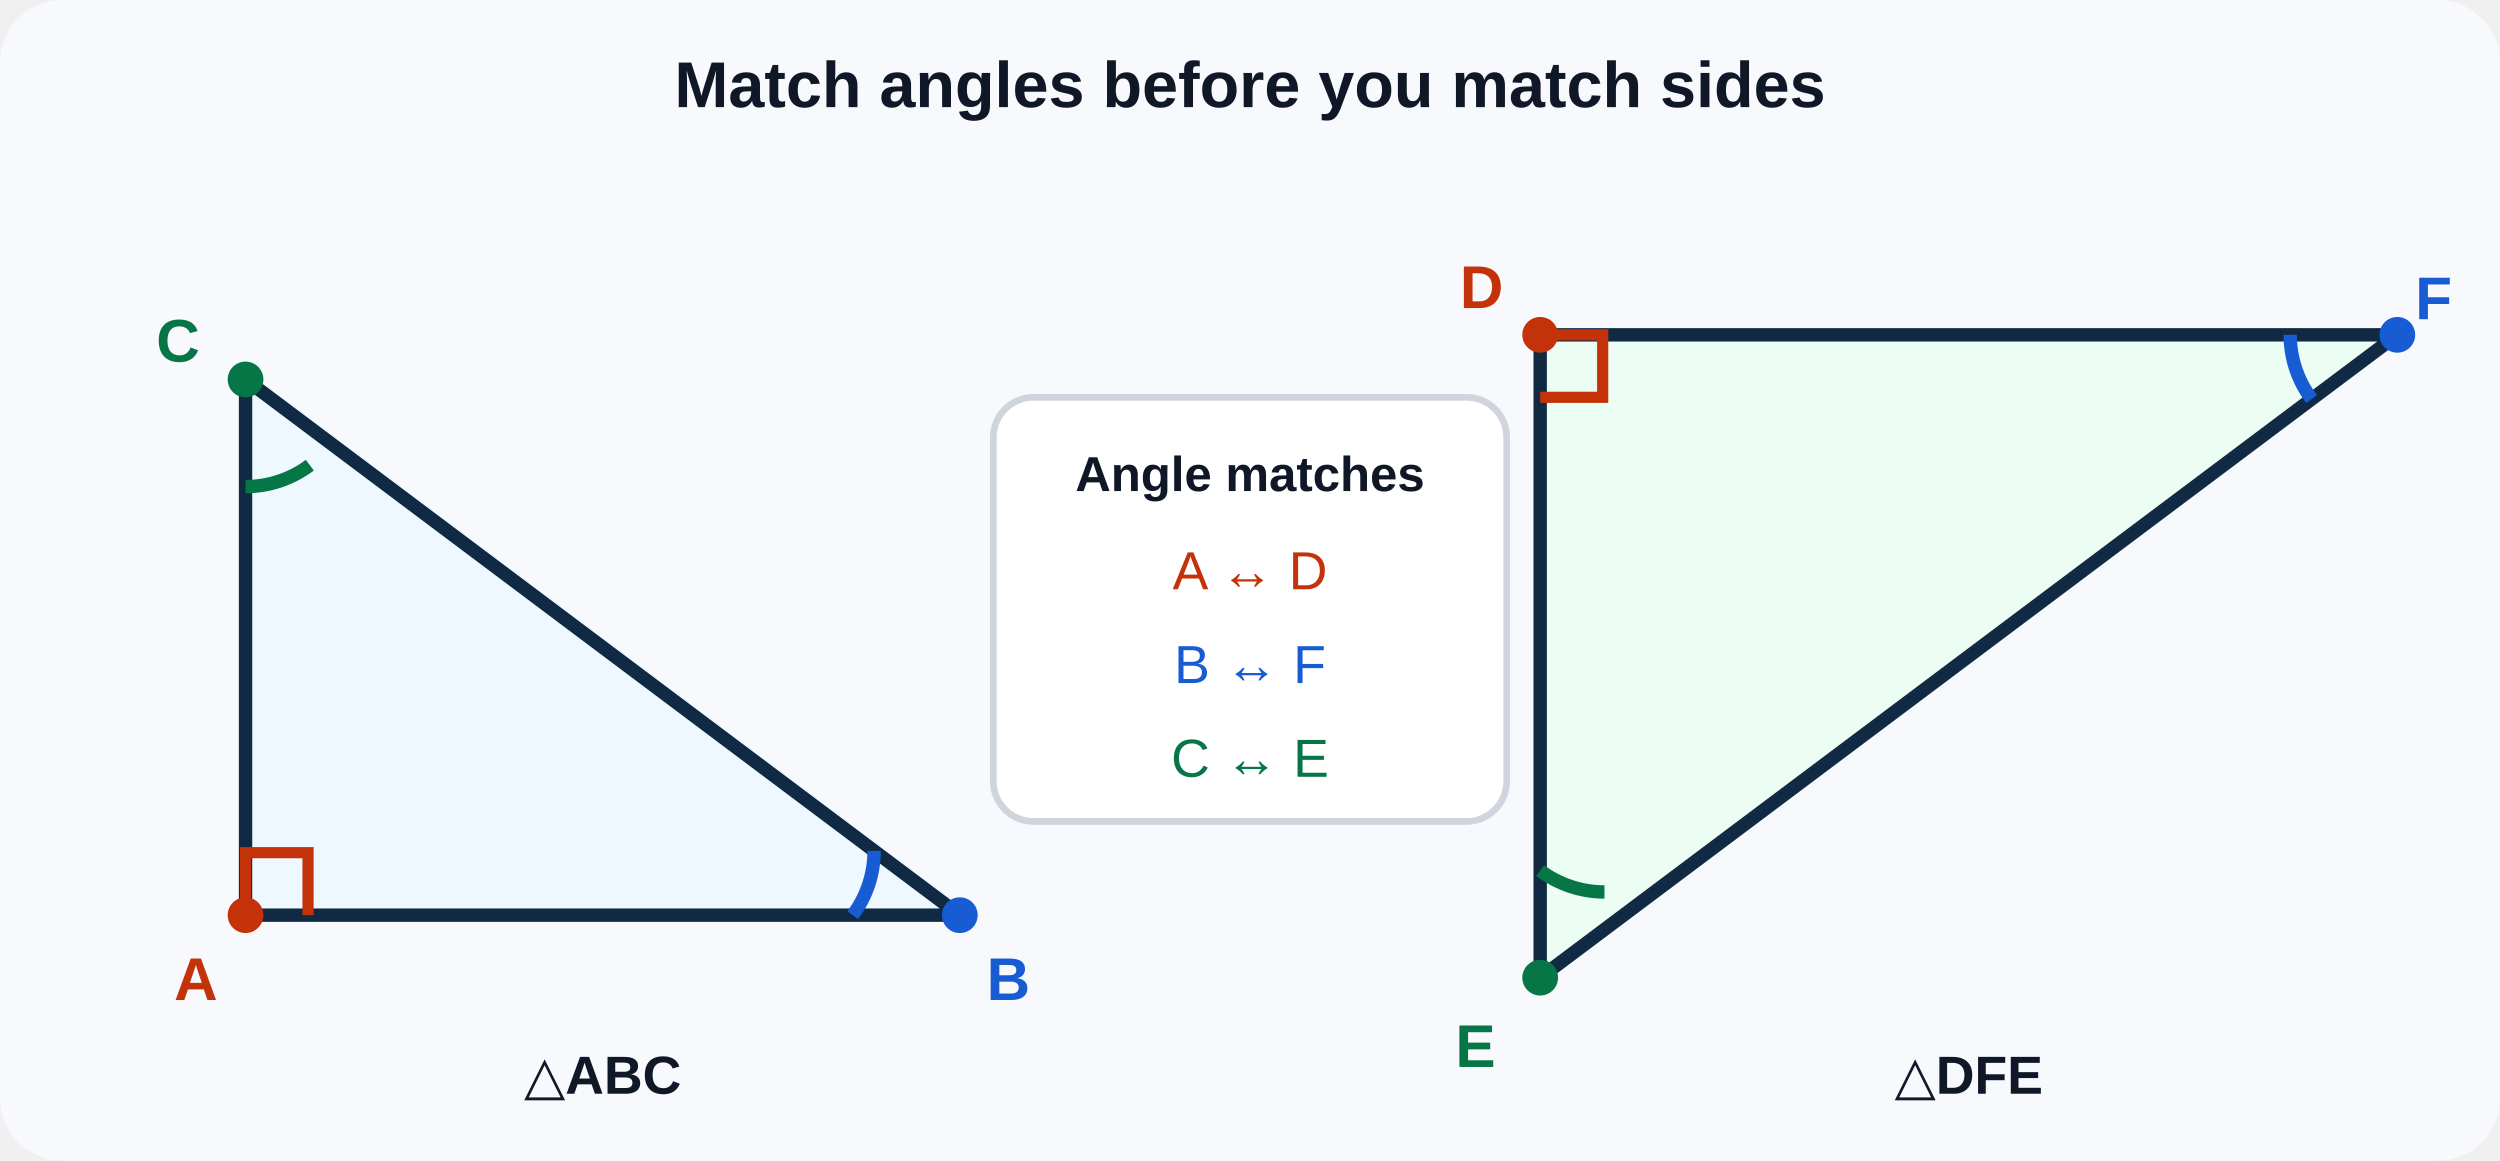
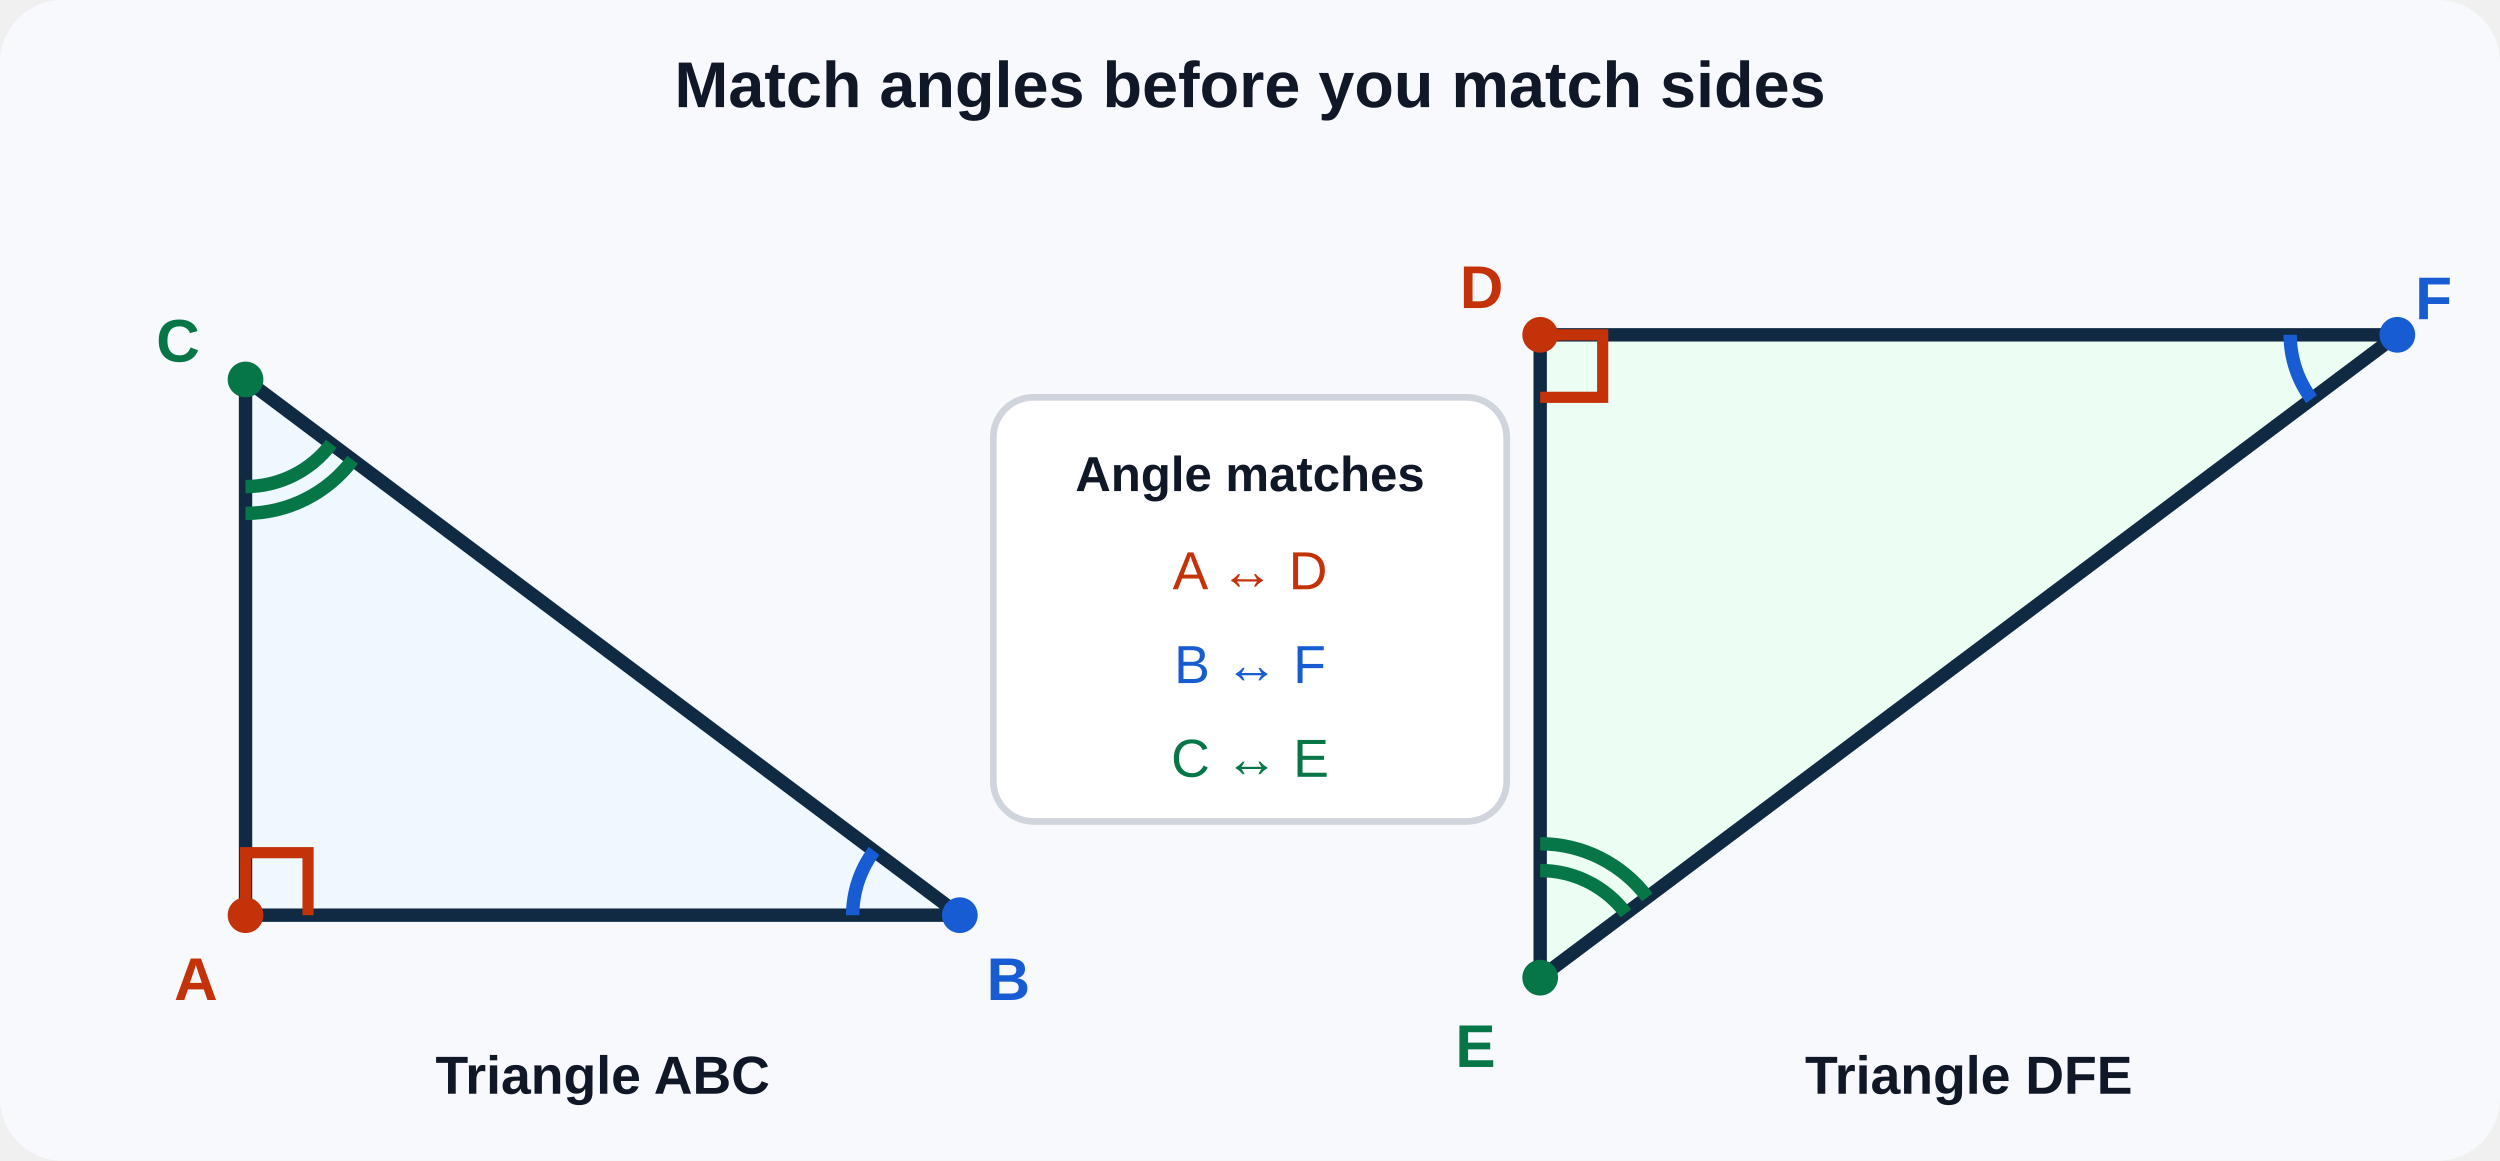
<svg xmlns="http://www.w3.org/2000/svg" width="1120" height="520" viewBox="0 0 1120 520" role="img" aria-labelledby="title desc">
  <rect width="1120" height="520" rx="28" fill="#f7f9fc" />
  <g font-family="Arial, Helvetica, sans-serif" fill="#101828">
    <text x="560" y="48" text-anchor="middle" font-size="29" font-weight="700">Match angles before you match sides</text>
    <path d="M110 410 L430 410 L110 170 Z" fill="#eff8ff" stroke="#102a43" stroke-width="6" stroke-linejoin="round" />
    <path d="M110 410 L110 382 L138 382 L138 410" fill="none" stroke="#c4320a" stroke-width="5" />
-     <path d="M382 410 A48 48 0 0 0 391.6 381.2" fill="none" stroke="#175cd3" stroke-width="6" />
-     <path d="M110 218 A48 48 0 0 0 138.8 208.4" fill="none" stroke="#067647" stroke-width="6" />
+     <path d="M382 410 A48 48 0 0 1 391.6 381.2" fill="none" stroke="#175cd3" stroke-width="6" />
+     <path d="M110 218 A48 48 0 0 0 148.4 198.8" fill="none" stroke="#067647" stroke-width="6" />
+     <path d="M110 230 A60 60 0 0 0 158 206" fill="none" stroke="#067647" stroke-width="6" />
    <circle cx="110" cy="410" r="8" fill="#c4320a" />
    <circle cx="430" cy="410" r="8" fill="#175cd3" />
    <circle cx="110" cy="170" r="8" fill="#067647" />
    <text x="78" y="448" font-size="27" font-weight="700" fill="#c4320a">A</text>
    <text x="442" y="448" font-size="27" font-weight="700" fill="#175cd3">B</text>
    <text x="70" y="162" font-size="27" font-weight="700" fill="#067647">C</text>
    <path d="M690 150 L690 438 L1074 150 Z" fill="#ecfdf3" stroke="#102a43" stroke-width="6" stroke-linejoin="round" />
    <path d="M690 150 L718 150 L718 178 L690 178" fill="none" stroke="#c4320a" stroke-width="5" />
-     <path d="M690 390 A48 48 0 0 0 718.8 399.6" fill="none" stroke="#067647" stroke-width="6" />
+     <path d="M690 390 A48 48 0 0 1 728.4 409.2" fill="none" stroke="#067647" stroke-width="6" />
+     <path d="M690 378 A60 60 0 0 1 738 402" fill="none" stroke="#067647" stroke-width="6" />
    <path d="M1026 150 A48 48 0 0 0 1035.6 178.8" fill="none" stroke="#175cd3" stroke-width="6" />
    <circle cx="690" cy="150" r="8" fill="#c4320a" />
    <circle cx="1074" cy="150" r="8" fill="#175cd3" />
    <circle cx="690" cy="438" r="8" fill="#067647" />
    <text x="654" y="138" font-size="27" font-weight="700" fill="#c4320a">D</text>
    <text x="1082" y="143" font-size="27" font-weight="700" fill="#175cd3">F</text>
    <text x="652" y="478" font-size="27" font-weight="700" fill="#067647">E</text>
    <rect x="445" y="178" width="230" height="190" rx="18" fill="#ffffff" stroke="#d0d5dd" stroke-width="3" />
    <text x="560" y="220" text-anchor="middle" font-size="22" font-weight="700">Angle matches</text>
    <text x="560" y="264" text-anchor="middle" font-size="24" fill="#c4320a">A ↔ D</text>
    <text x="560" y="306" text-anchor="middle" font-size="24" fill="#175cd3">B ↔ F</text>
    <text x="560" y="348" text-anchor="middle" font-size="24" fill="#067647">C ↔ E</text>
-     <text x="270" y="490" text-anchor="middle" font-size="24" font-weight="700">△ABC</text>
-     <text x="882" y="490" text-anchor="middle" font-size="24" font-weight="700">△DFE</text>
+     <text x="270" y="490" text-anchor="middle" font-size="24" font-weight="700">Triangle ABC</text>
+     <text x="882" y="490" text-anchor="middle" font-size="24" font-weight="700">Triangle DFE</text>
  </g>
</svg>
